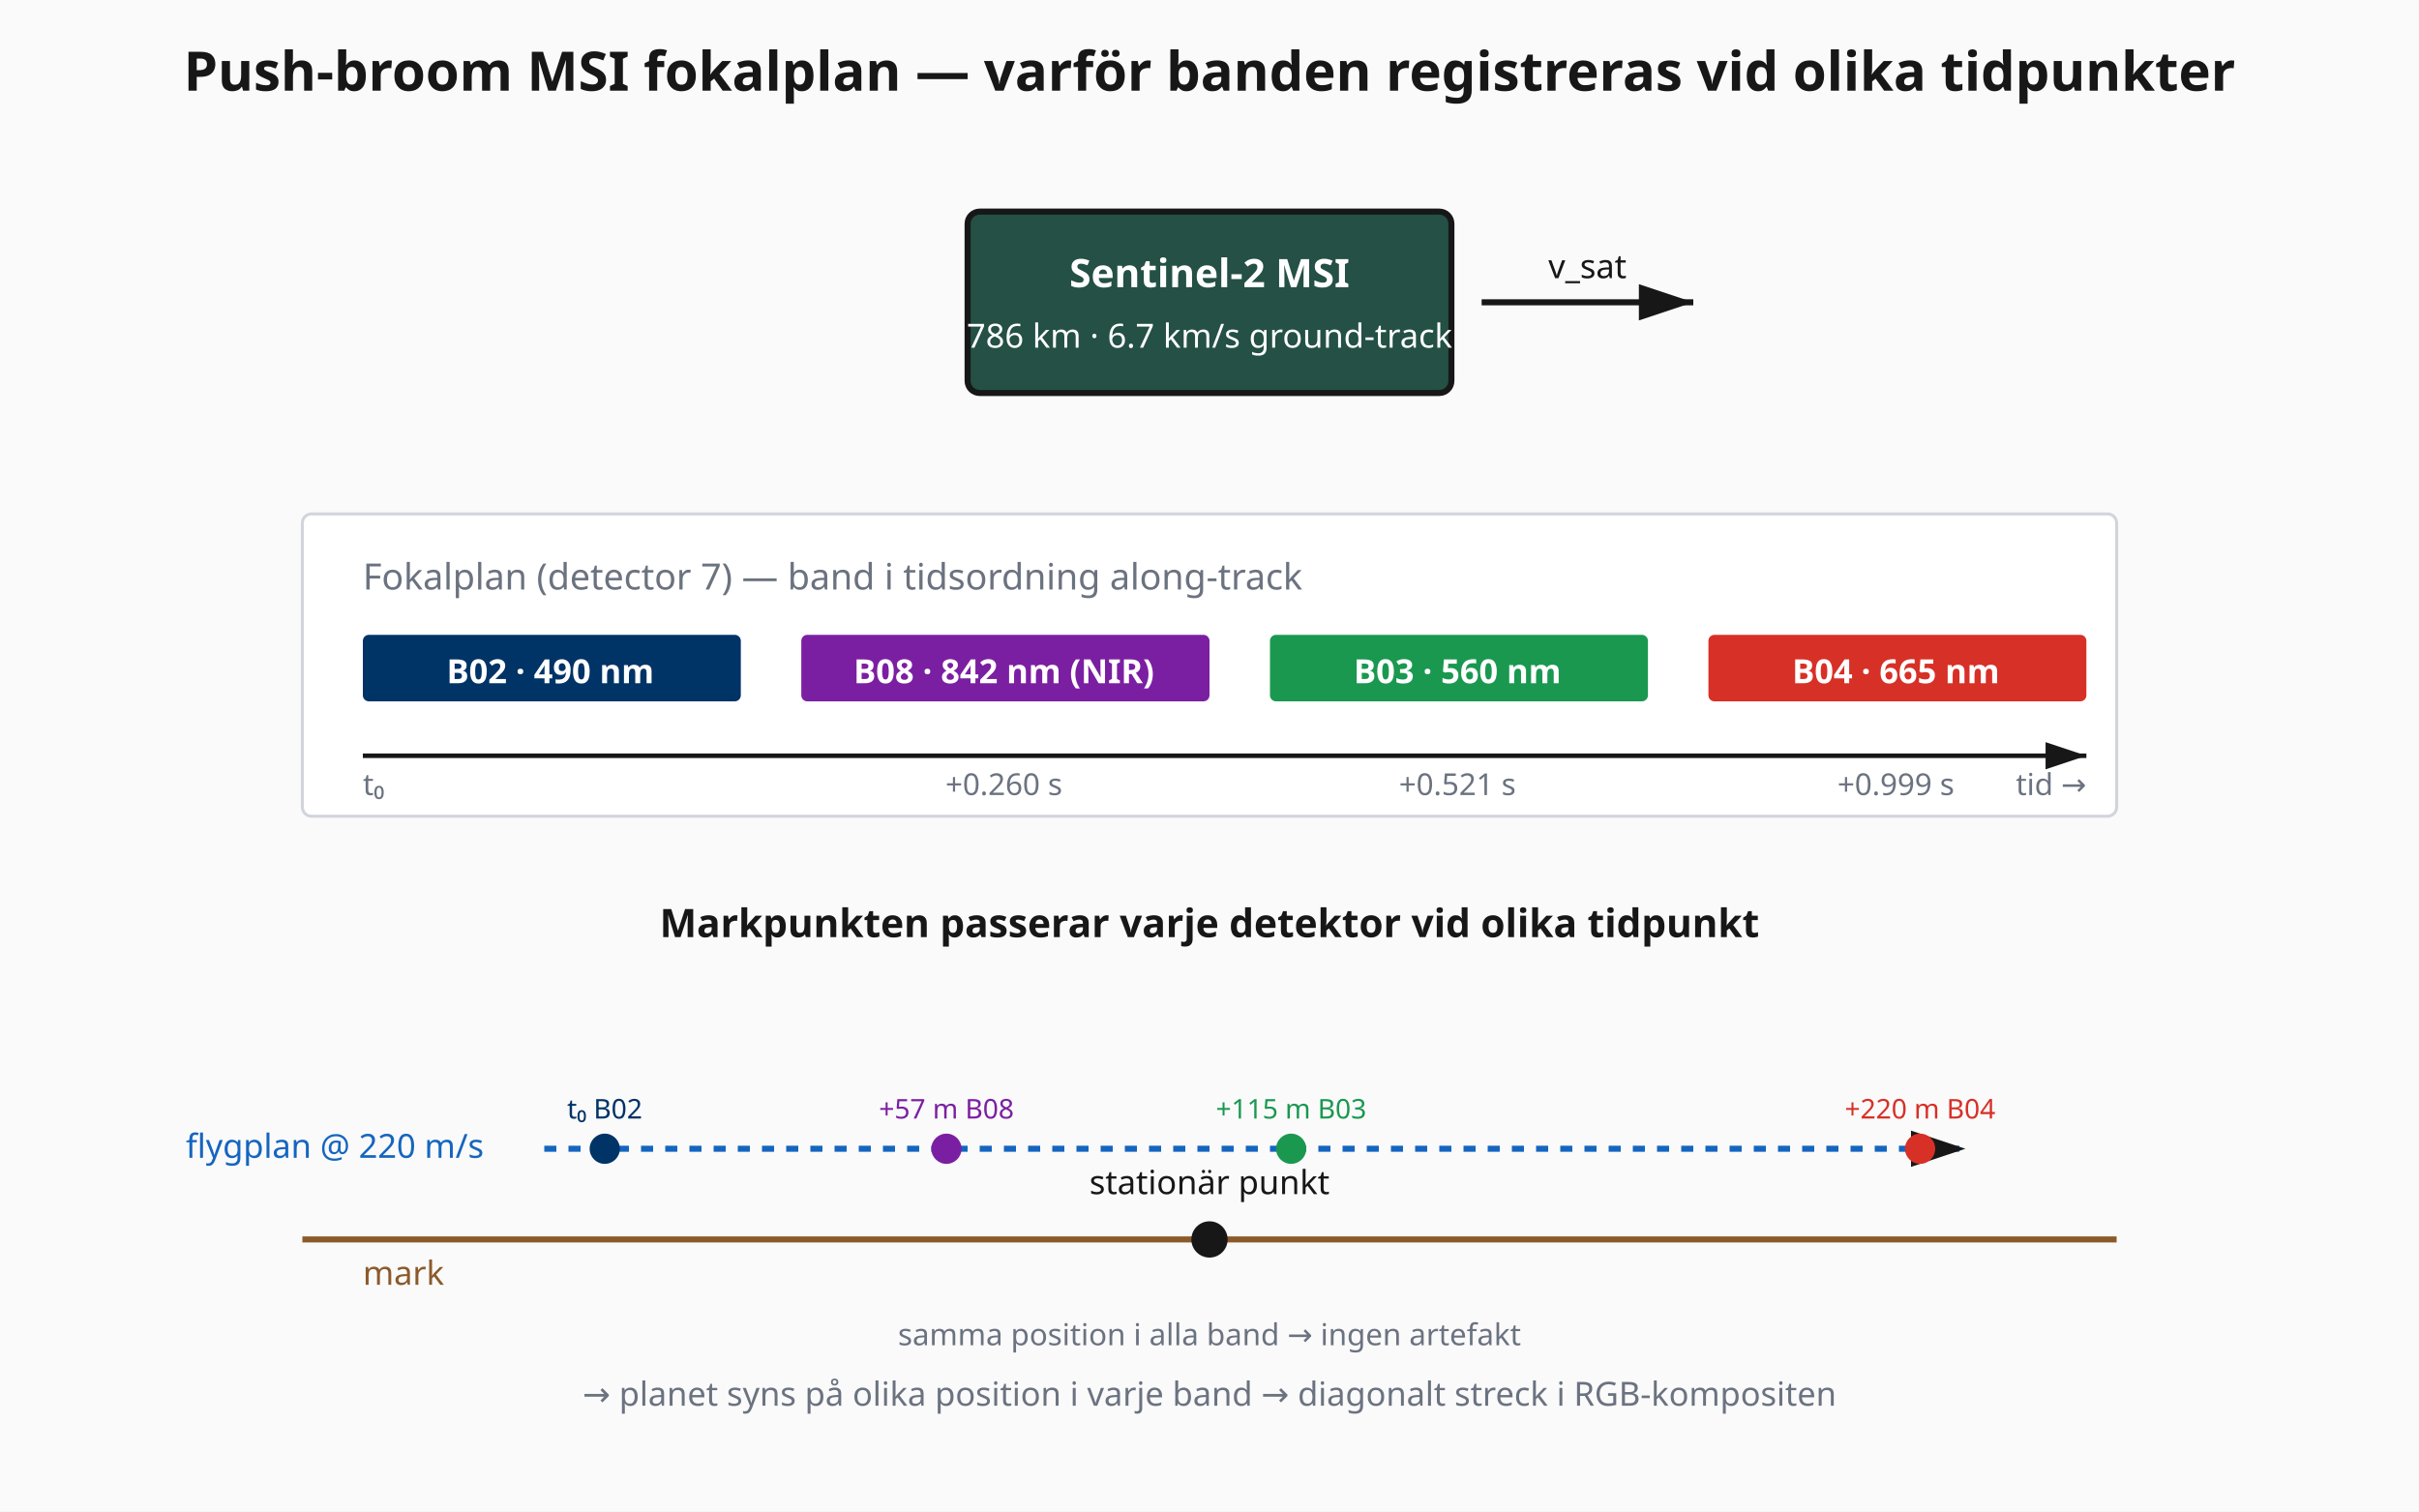
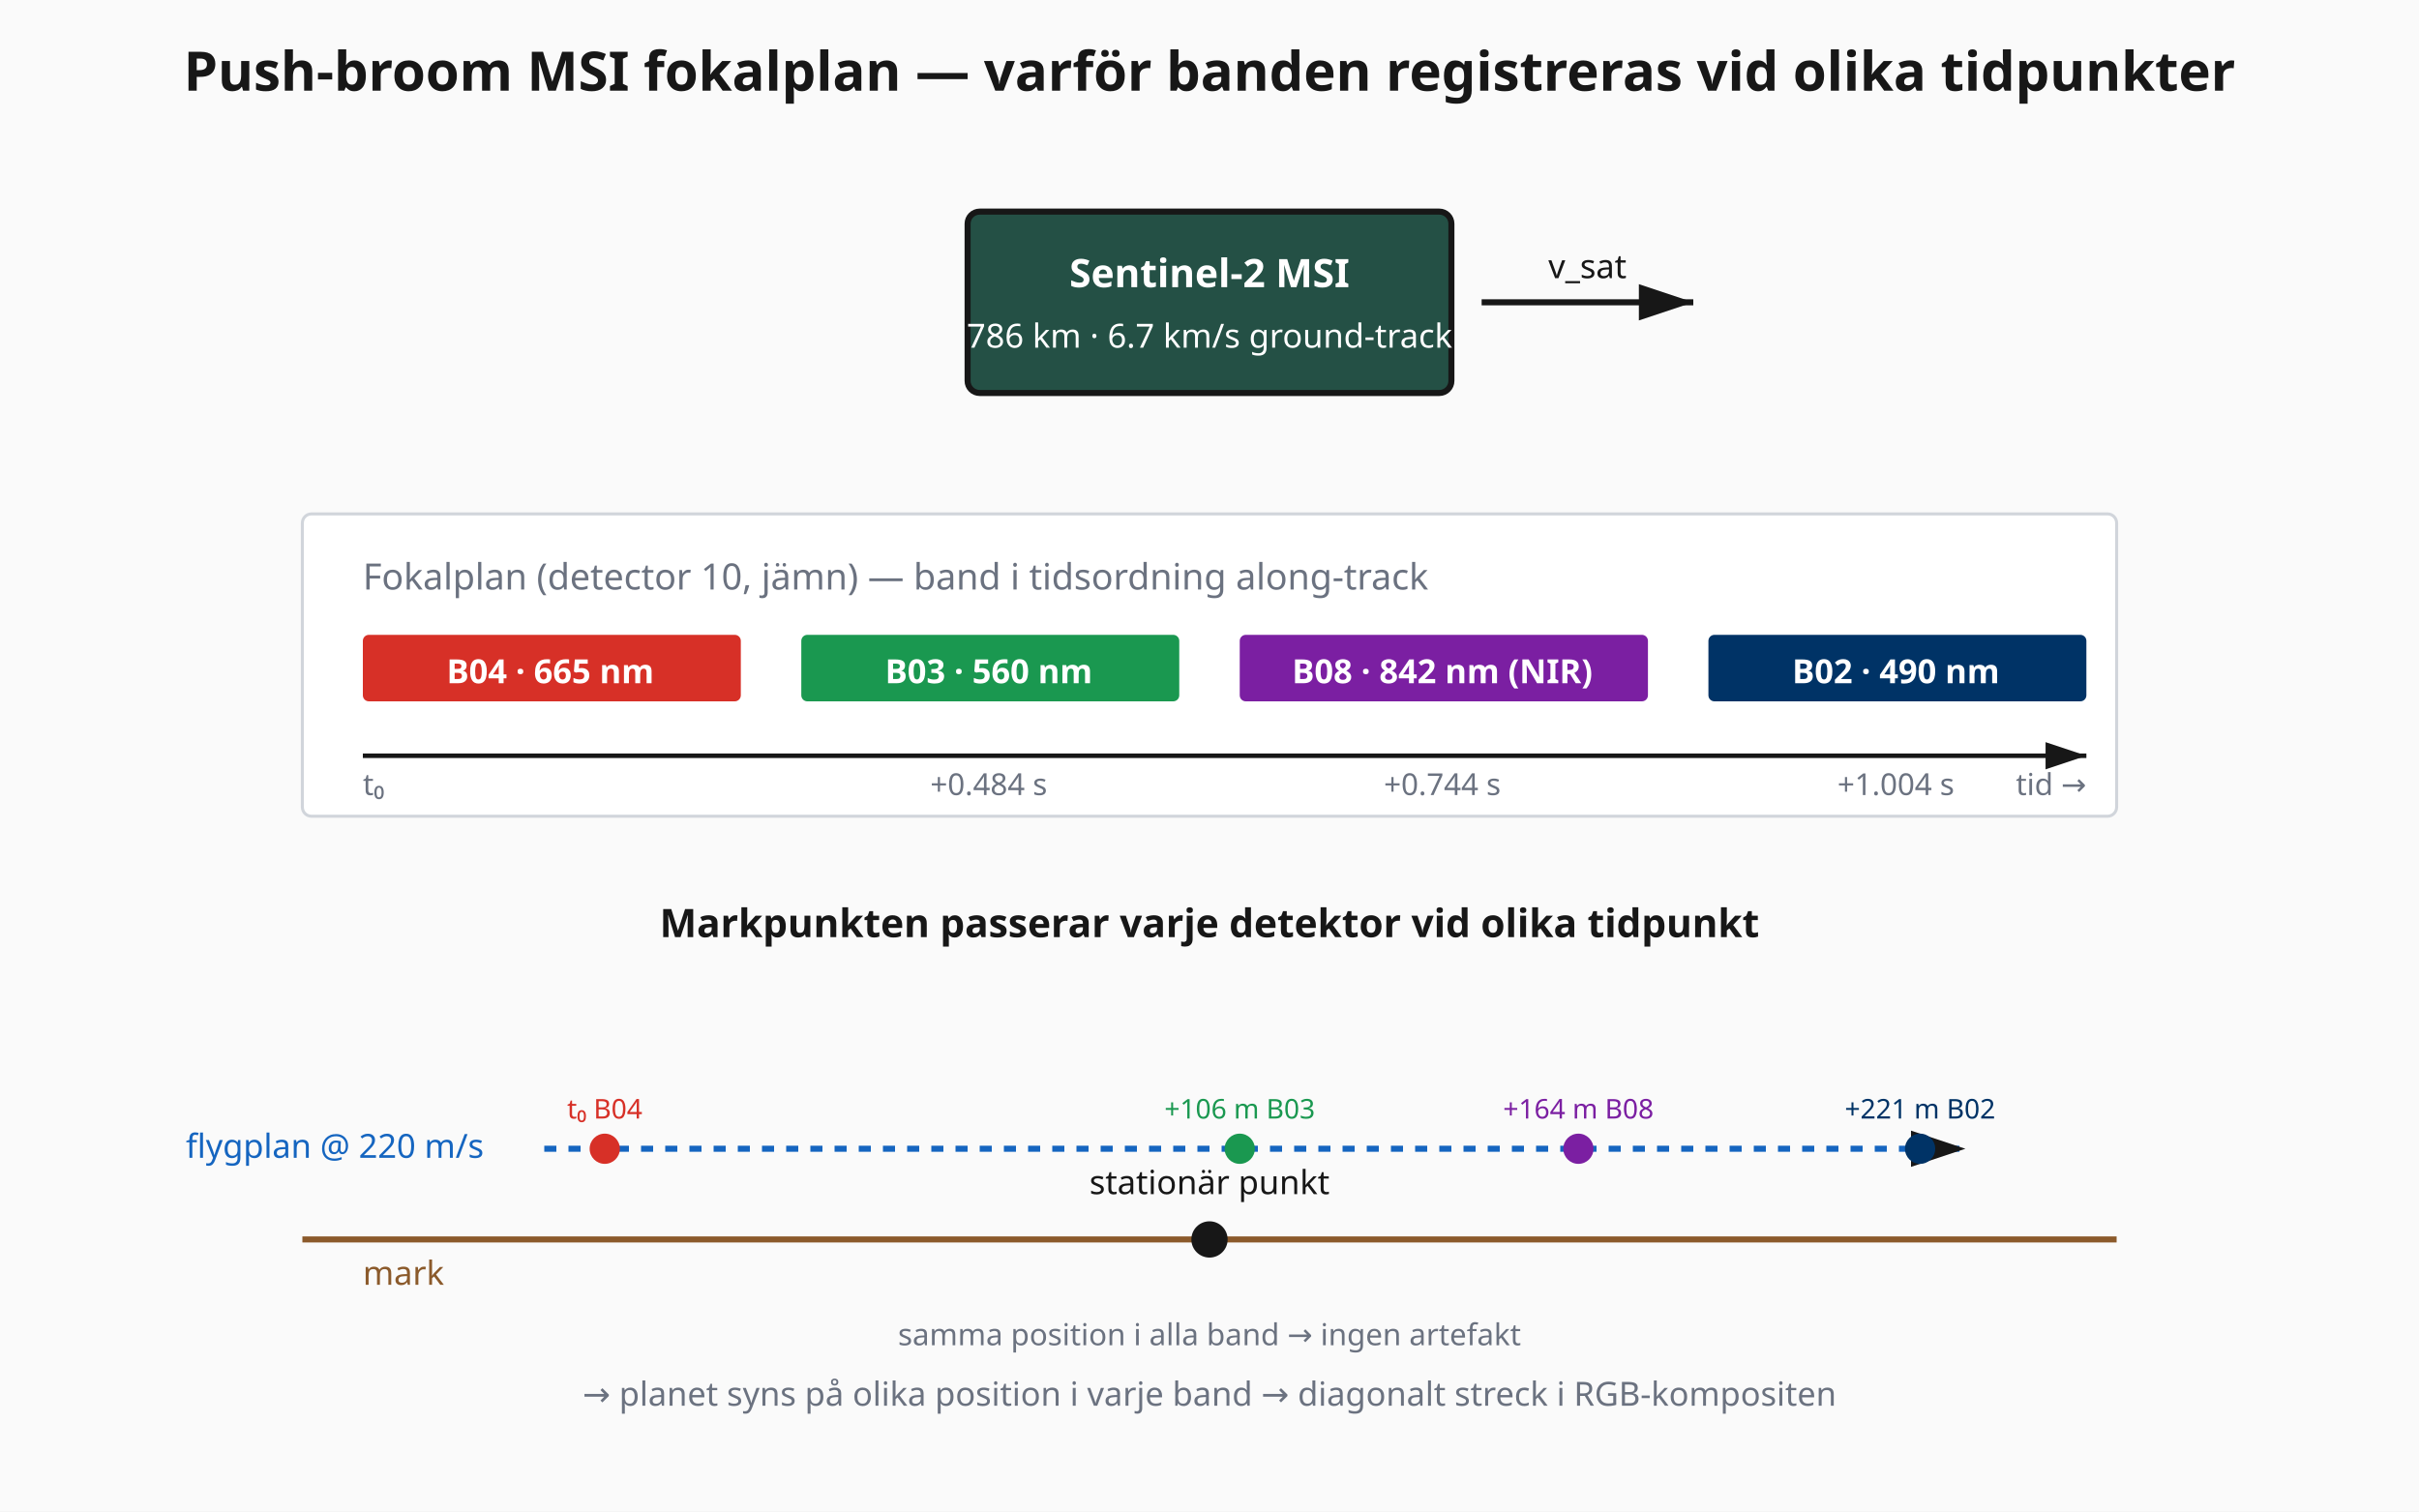
<svg xmlns="http://www.w3.org/2000/svg" viewBox="0 0 800 500" font-family="Space Grotesk, system-ui, sans-serif">
  <defs>
    <marker id="arrow" markerWidth="10" markerHeight="10" refX="9" refY="3" orient="auto" markerUnits="strokeWidth">
      <path d="M0,0 L0,6 L9,3 z" fill="#171717" />
    </marker>
  </defs>
  <rect width="800" height="500" fill="#fafafa" />
  <text x="400" y="30" text-anchor="middle" font-size="18" font-weight="600" fill="#171717">Push-broom MSI fokalplan — varför banden registreras vid olika tidpunkter</text>
  <rect x="320" y="70" width="160" height="60" fill="#245045" stroke="#171717" stroke-width="2" rx="4" />
  <text x="400" y="95" text-anchor="middle" font-size="13" font-weight="600" fill="#fff">Sentinel-2 MSI</text>
  <text x="400" y="115" text-anchor="middle" font-size="11" fill="#fff">786 km · 6.7 km/s ground-track</text>
  <line x1="490" y1="100" x2="560" y2="100" stroke="#171717" stroke-width="2" marker-end="url(#arrow)" />
  <text x="525" y="92" text-anchor="middle" font-size="11" fill="#171717">v_sat</text>
  <rect x="100" y="170" width="600" height="100" fill="#ffffff" stroke="#d1d5db" stroke-width="1" rx="3" />
-   <text x="120" y="195" font-size="12" fill="#6b7280">Fokalplan (detector 7) — band i tidsordning along-track</text>
-   <rect x="120" y="210" width="125" height="22" fill="#003366" rx="2" />
-   <text x="182" y="226" text-anchor="middle" font-size="11" font-weight="600" fill="#fff">B02 · 490 nm</text>
-   <rect x="265" y="210" width="135" height="22" fill="#7b1fa2" rx="2" />
-   <text x="332" y="226" text-anchor="middle" font-size="11" font-weight="600" fill="#fff">B08 · 842 nm (NIR)</text>
-   <rect x="420" y="210" width="125" height="22" fill="#1a9850" rx="2" />
-   <text x="482" y="226" text-anchor="middle" font-size="11" font-weight="600" fill="#fff">B03 · 560 nm</text>
-   <rect x="565" y="210" width="125" height="22" fill="#d73027" rx="2" />
-   <text x="627" y="226" text-anchor="middle" font-size="11" font-weight="600" fill="#fff">B04 · 665 nm</text>
+   <text x="120" y="195" font-size="12" fill="#6b7280">Fokalplan (detector 10, jämn) — band i tidsordning along-track</text>
+   <rect x="120" y="210" width="125" height="22" fill="#d73027" rx="2" />
+   <text x="182" y="226" text-anchor="middle" font-size="11" font-weight="600" fill="#fff">B04 · 665 nm</text>
+   <rect x="265" y="210" width="125" height="22" fill="#1a9850" rx="2" />
+   <text x="327" y="226" text-anchor="middle" font-size="11" font-weight="600" fill="#fff">B03 · 560 nm</text>
+   <rect x="410" y="210" width="135" height="22" fill="#7b1fa2" rx="2" />
+   <text x="477" y="226" text-anchor="middle" font-size="11" font-weight="600" fill="#fff">B08 · 842 nm (NIR)</text>
+   <rect x="565" y="210" width="125" height="22" fill="#003366" rx="2" />
+   <text x="627" y="226" text-anchor="middle" font-size="11" font-weight="600" fill="#fff">B02 · 490 nm</text>
  <line x1="120" y1="250" x2="690" y2="250" stroke="#171717" stroke-width="1.5" marker-end="url(#arrow)" />
  <text x="120" y="263" text-anchor="start" font-size="10" fill="#6b7280">t₀</text>
-   <text x="332" y="263" text-anchor="middle" font-size="10" fill="#6b7280">+0.260 s</text>
-   <text x="482" y="263" text-anchor="middle" font-size="10" fill="#6b7280">+0.521 s</text>
-   <text x="627" y="263" text-anchor="middle" font-size="10" fill="#6b7280">+0.999 s</text>
+   <text x="327" y="263" text-anchor="middle" font-size="10" fill="#6b7280">+0.484 s</text>
+   <text x="477" y="263" text-anchor="middle" font-size="10" fill="#6b7280">+0.744 s</text>
+   <text x="627" y="263" text-anchor="middle" font-size="10" fill="#6b7280">+1.004 s</text>
  <text x="690" y="263" text-anchor="end" font-size="10" fill="#6b7280">tid →</text>
  <text x="400" y="310" text-anchor="middle" font-size="13" font-weight="600" fill="#171717">Markpunkten passerar varje detektor vid olika tidpunkt</text>
  <line x1="100" y1="410" x2="700" y2="410" stroke="#8B5A2B" stroke-width="2" />
  <text x="120" y="425" font-size="11" fill="#8B5A2B">mark</text>
  <circle cx="400" cy="410" r="6" fill="#171717" />
  <text x="400" y="395" text-anchor="middle" font-size="11" fill="#171717">stationär punkt</text>
  <text x="400" y="445" text-anchor="middle" font-size="10" fill="#6b7280">samma position i alla band → ingen artefakt</text>
  <line x1="180" y1="380" x2="650" y2="380" stroke="#1565c0" stroke-width="2" stroke-dasharray="4,4" marker-end="url(#arrow)" />
  <text x="160" y="383" text-anchor="end" font-size="11" fill="#1565c0">flygplan @ 220 m/s</text>
-   <circle cx="200" cy="380" r="5" fill="#003366" />
-   <text x="200" y="370" text-anchor="middle" font-size="9" fill="#003366">t₀ B02</text>
-   <circle cx="313" cy="380" r="5" fill="#7b1fa2" />
-   <text x="313" y="370" text-anchor="middle" font-size="9" fill="#7b1fa2">+57 m B08</text>
-   <circle cx="427" cy="380" r="5" fill="#1a9850" />
-   <text x="427" y="370" text-anchor="middle" font-size="9" fill="#1a9850">+115 m B03</text>
-   <circle cx="635" cy="380" r="5" fill="#d73027" />
-   <text x="635" y="370" text-anchor="middle" font-size="9" fill="#d73027">+220 m B04</text>
+   <circle cx="200" cy="380" r="5" fill="#d73027" />
+   <text x="200" y="370" text-anchor="middle" font-size="9" fill="#d73027">t₀ B04</text>
+   <circle cx="410" cy="380" r="5" fill="#1a9850" />
+   <text x="410" y="370" text-anchor="middle" font-size="9" fill="#1a9850">+106 m B03</text>
+   <circle cx="522" cy="380" r="5" fill="#7b1fa2" />
+   <text x="522" y="370" text-anchor="middle" font-size="9" fill="#7b1fa2">+164 m B08</text>
+   <circle cx="635" cy="380" r="5" fill="#003366" />
+   <text x="635" y="370" text-anchor="middle" font-size="9" fill="#003366">+221 m B02</text>
  <text x="400" y="465" text-anchor="middle" font-size="11" fill="#6b7280">→ planet syns på olika position i varje band → diagonalt streck i RGB-kompositen</text>
</svg>
